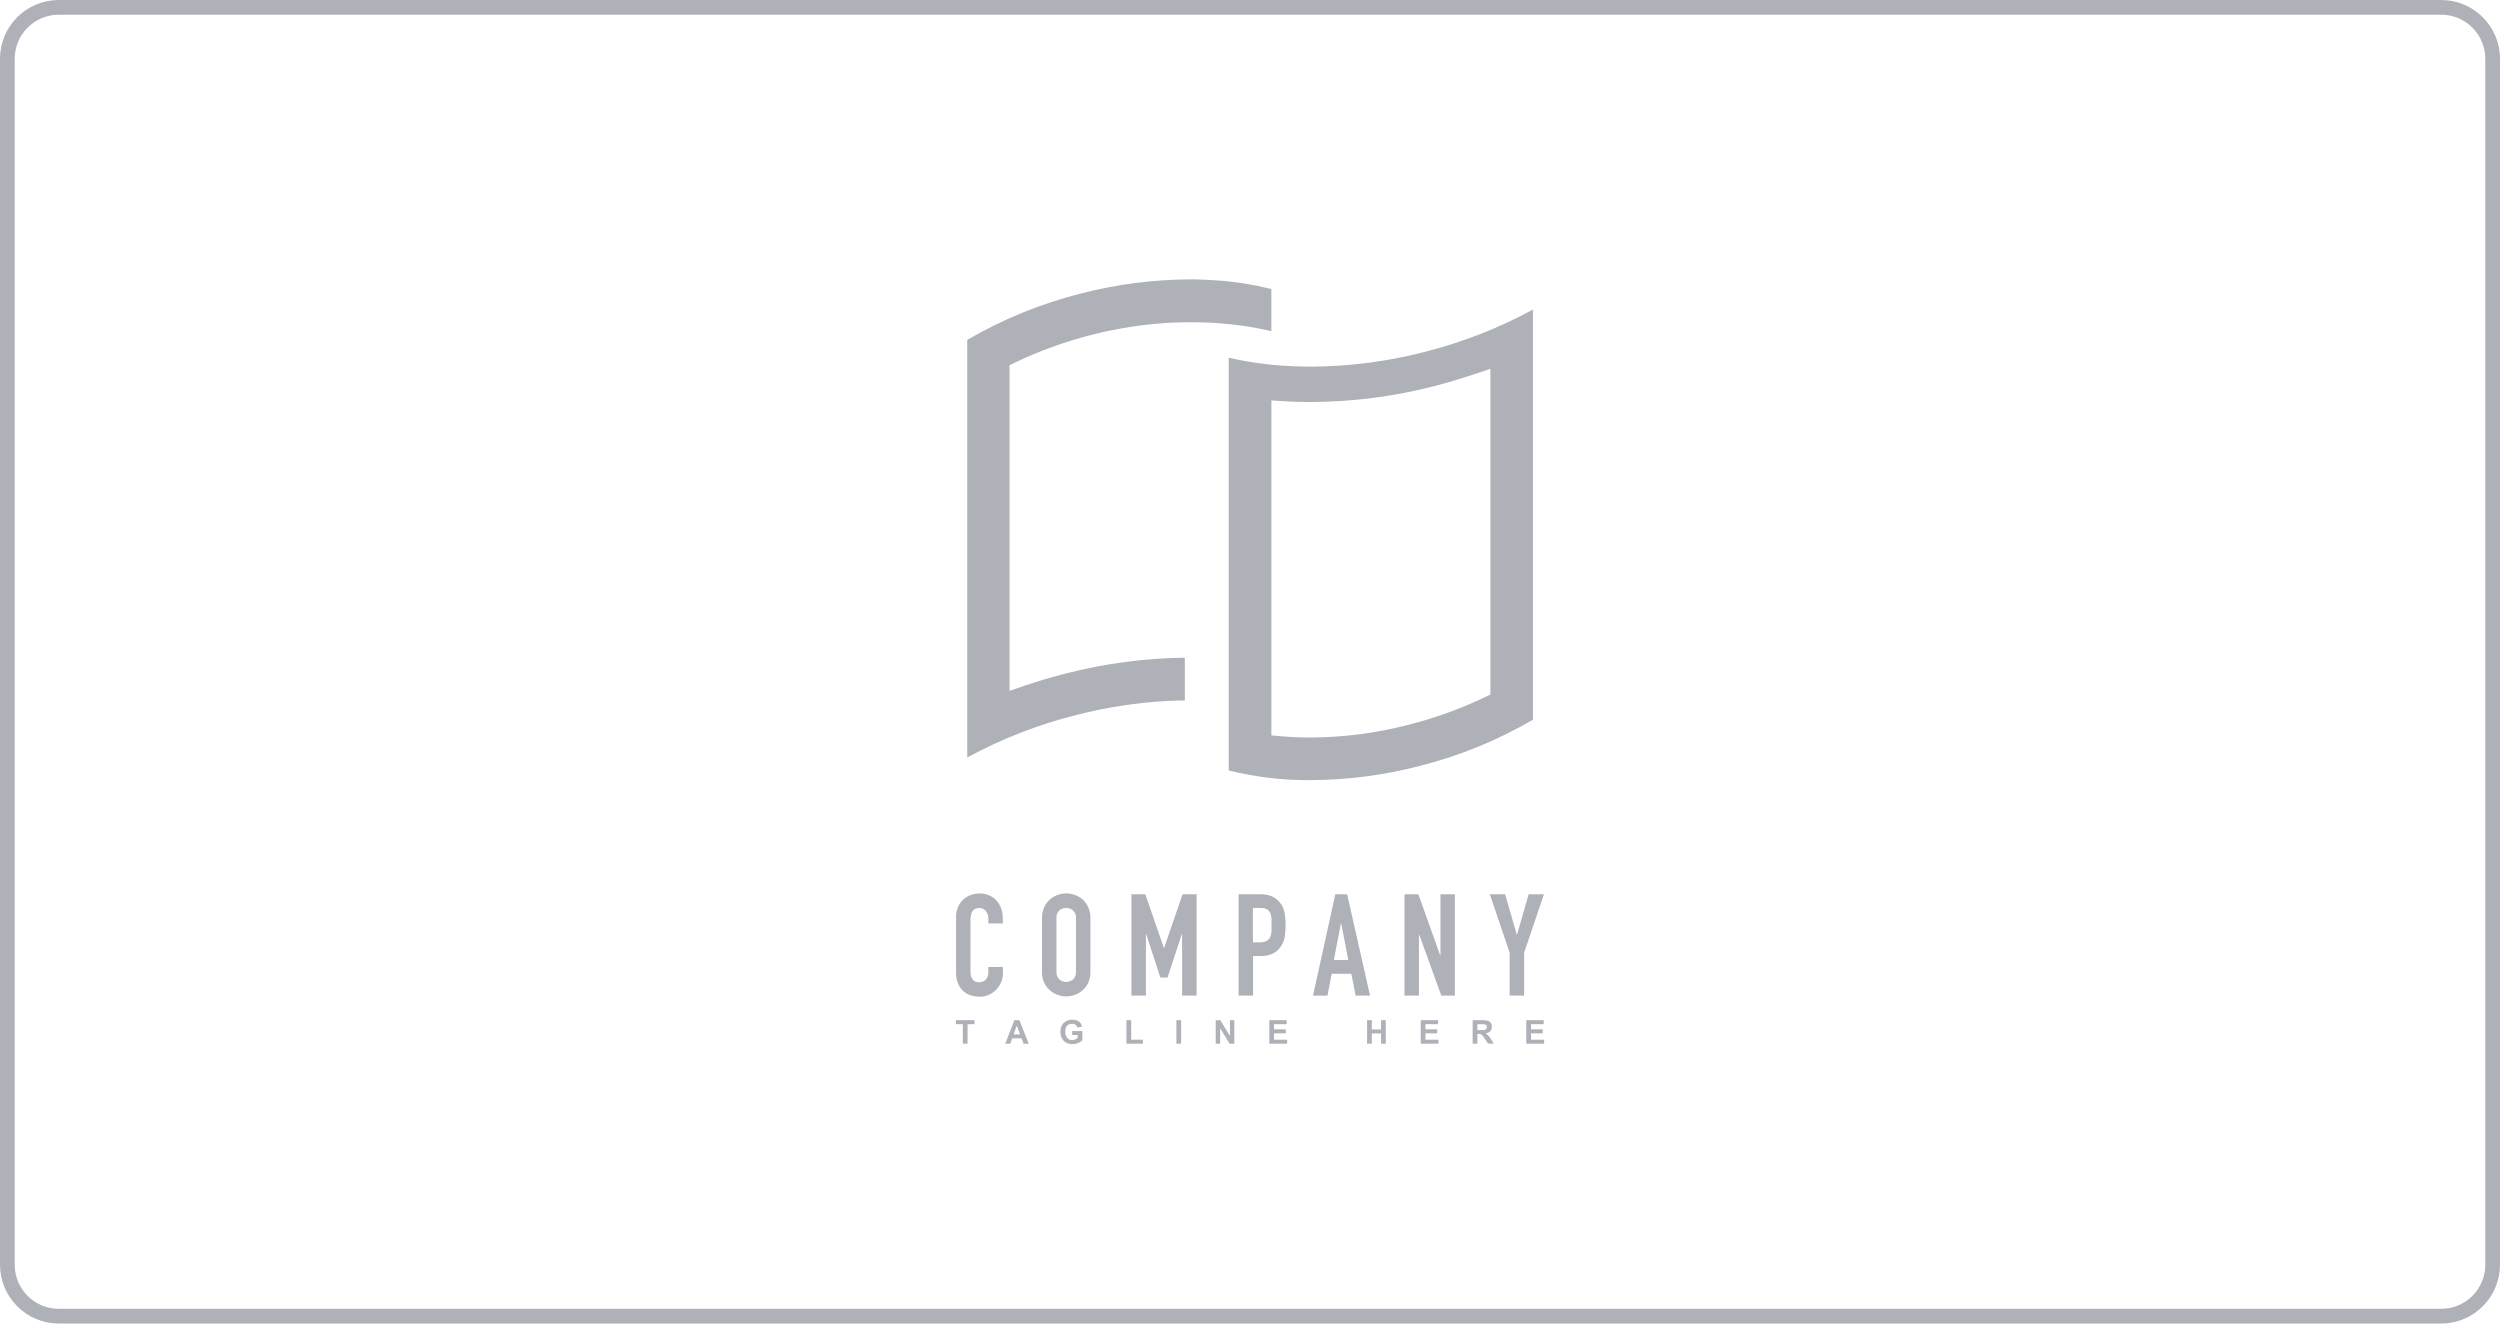
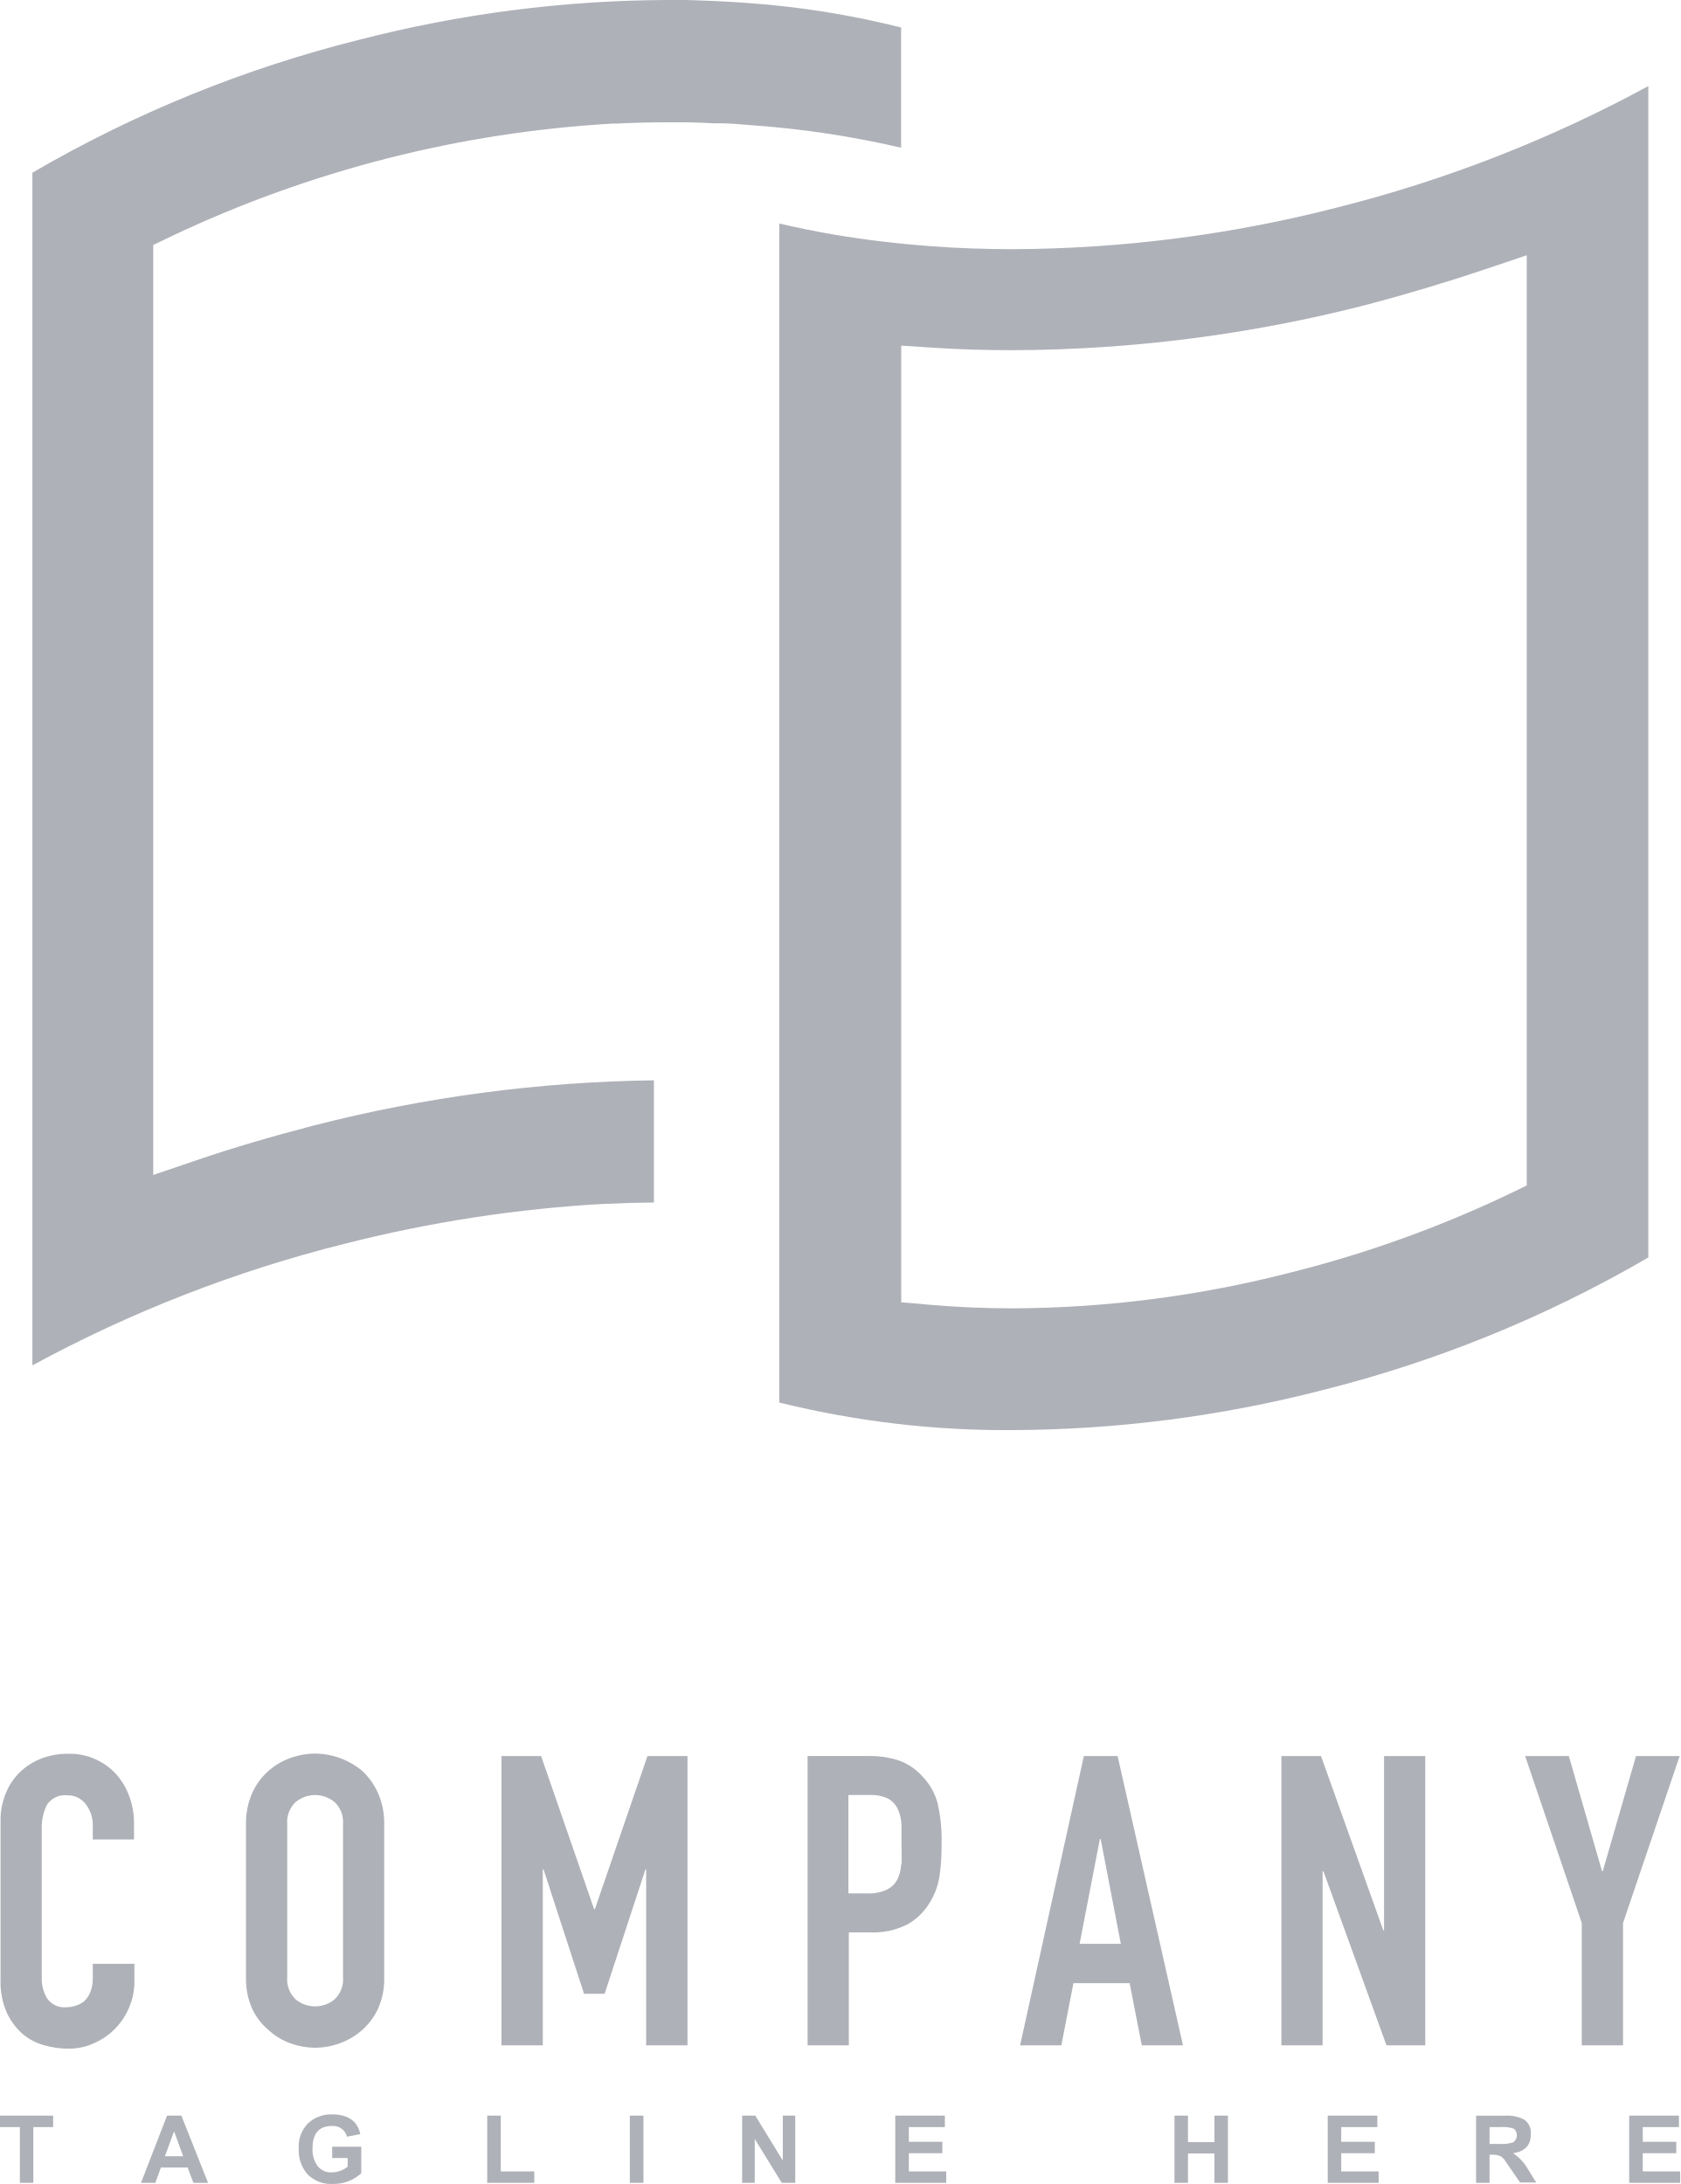
- <svg xmlns="http://www.w3.org/2000/svg" width="170" height="90" viewBox="0 0 170 90" fill="none">
-   <rect x="0.5" y="0.5" width="169" height="89" rx="3.5" stroke="#AFB1B8" />
-   <path d="M81.977 21.934H82.114C82.367 21.934 82.64 21.96 82.91 21.983C84.103 22.067 85.287 22.245 86.452 22.517V19.654C85.253 19.353 84.03 19.158 82.796 19.071C82.329 19.036 81.83 19.013 81.319 19H80.892C78.417 19.009 75.953 19.327 73.555 19.946C70.825 20.627 68.205 21.693 65.772 23.112V51.509C68.114 50.236 70.607 49.264 73.191 48.617C75.231 48.097 77.317 47.776 79.419 47.661H79.503C79.855 47.643 80.206 47.633 80.568 47.631V44.722C77.837 44.757 75.119 45.118 72.473 45.797C71.494 46.051 70.548 46.326 69.66 46.631L68.648 46.975V24.833L69.08 24.625C72.382 23.059 75.952 22.149 79.596 21.942C79.627 21.94 79.657 21.94 79.688 21.942C80.09 21.922 80.495 21.912 80.892 21.912H81.327H81.347C81.557 21.917 81.767 21.922 81.977 21.934Z" fill="#AFB1B8" />
-   <path d="M89.111 24.933C88.446 24.933 87.788 24.91 87.153 24.861C86.394 24.805 85.615 24.714 84.876 24.589C84.426 24.513 83.983 24.422 83.553 24.322V52.394C85.374 52.844 87.243 53.065 89.119 53.05C91.593 53.039 94.057 52.723 96.455 52.106C99.186 51.424 101.807 50.358 104.241 48.94V21.05C101.899 22.322 99.407 23.294 96.824 23.943C94.303 24.591 91.713 24.923 89.111 24.933ZM100.335 25.418L101.347 25.078V47.226L100.915 47.435C99.255 48.224 97.523 48.847 95.741 49.294C93.578 49.853 91.355 50.141 89.121 50.151C88.453 50.151 87.79 50.123 87.148 50.067L86.455 50.006V47.318V27.229L87.262 27.282C87.849 27.32 88.456 27.338 89.116 27.338C91.952 27.328 94.775 26.966 97.522 26.26C98.466 26.011 99.404 25.731 100.335 25.418Z" fill="#AFB1B8" />
-   <path d="M67.737 61.212C67.592 61.062 67.416 60.943 67.222 60.865C67.029 60.786 66.82 60.75 66.612 60.757C66.389 60.754 66.168 60.796 65.961 60.879C65.772 60.955 65.6 61.068 65.455 61.212C65.313 61.357 65.201 61.53 65.129 61.721C65.05 61.921 65.01 62.134 65.013 62.349V66.143C65.004 66.41 65.055 66.676 65.162 66.921C65.252 67.116 65.381 67.289 65.541 67.43C65.693 67.558 65.871 67.65 66.063 67.699C66.247 67.751 66.438 67.778 66.629 67.778C66.841 67.78 67.05 67.735 67.241 67.646C67.431 67.563 67.603 67.444 67.747 67.295C67.888 67.148 68.001 66.975 68.079 66.786C68.16 66.595 68.201 66.389 68.2 66.181V65.757H67.209V66.095C67.212 66.21 67.192 66.325 67.15 66.433C67.118 66.514 67.069 66.587 67.006 66.647C66.945 66.696 66.874 66.733 66.799 66.756C66.732 66.778 66.662 66.79 66.591 66.791C66.503 66.802 66.413 66.788 66.331 66.753C66.25 66.717 66.179 66.66 66.126 66.588C66.032 66.436 65.987 66.258 65.994 66.079V62.542C65.988 62.346 66.03 62.151 66.116 61.975C66.167 61.895 66.24 61.831 66.326 61.791C66.412 61.75 66.507 61.735 66.601 61.746C66.687 61.743 66.772 61.761 66.849 61.798C66.926 61.836 66.993 61.891 67.044 61.96C67.155 62.106 67.213 62.285 67.209 62.469V62.797H68.19V62.41C68.192 62.183 68.151 61.958 68.069 61.746C67.995 61.548 67.883 61.366 67.737 61.212Z" fill="#AFB1B8" />
-   <path d="M73.629 61.169C73.312 60.902 72.913 60.755 72.5 60.752C72.298 60.753 72.098 60.789 71.909 60.859C71.716 60.928 71.538 61.033 71.385 61.169C71.221 61.317 71.089 61.498 71 61.701C70.9 61.932 70.851 62.183 70.856 62.435V66.074C70.849 66.33 70.898 66.585 71 66.82C71.09 67.015 71.221 67.189 71.385 67.328C71.536 67.469 71.714 67.578 71.909 67.648C72.098 67.718 72.298 67.754 72.5 67.755C72.702 67.755 72.903 67.719 73.092 67.648C73.29 67.577 73.472 67.468 73.629 67.328C73.787 67.186 73.914 67.013 74.003 66.82C74.105 66.585 74.154 66.33 74.147 66.074V62.435C74.152 62.183 74.103 61.932 74.003 61.701C73.915 61.5 73.787 61.319 73.629 61.169ZM73.166 66.074C73.174 66.171 73.161 66.269 73.127 66.36C73.092 66.451 73.038 66.533 72.968 66.601C72.837 66.711 72.672 66.771 72.502 66.771C72.331 66.771 72.166 66.711 72.035 66.601C71.965 66.533 71.911 66.451 71.877 66.36C71.843 66.269 71.829 66.171 71.838 66.074V62.435C71.829 62.339 71.843 62.241 71.877 62.15C71.911 62.059 71.965 61.976 72.035 61.909C72.166 61.799 72.331 61.739 72.502 61.739C72.672 61.739 72.837 61.799 72.968 61.909C73.038 61.976 73.092 62.059 73.127 62.15C73.161 62.241 73.174 62.339 73.166 62.435V66.074Z" fill="#AFB1B8" />
-   <path d="M81.368 67.699V60.811H80.414L79.162 64.457H79.144L77.882 60.811H76.938V67.699H77.922V63.509H77.94L78.904 66.471H79.394L80.366 63.509H80.383V67.699H81.368Z" fill="#AFB1B8" />
-   <path d="M86.958 61.294C86.807 61.124 86.615 60.994 86.402 60.917C86.171 60.842 85.93 60.806 85.688 60.81H84.226V67.699H85.208V65.009H85.714C86.02 65.023 86.325 64.958 86.599 64.821C86.822 64.697 87.008 64.515 87.138 64.294C87.251 64.111 87.328 63.907 87.363 63.694C87.402 63.435 87.419 63.173 87.416 62.911C87.426 62.58 87.393 62.249 87.32 61.927C87.254 61.688 87.13 61.471 86.958 61.294ZM86.452 63.394C86.448 63.519 86.417 63.641 86.361 63.753C86.305 63.859 86.216 63.943 86.108 63.994C85.963 64.059 85.804 64.089 85.645 64.081H85.198V61.739H85.703C85.856 61.731 86.008 61.761 86.146 61.825C86.248 61.883 86.328 61.972 86.376 62.079C86.43 62.2 86.459 62.331 86.462 62.463C86.462 62.608 86.462 62.761 86.462 62.921C86.462 63.081 86.472 63.247 86.462 63.394H86.452Z" fill="#AFB1B8" />
-   <path d="M91.607 60.811H90.803L89.285 67.699H90.267L90.555 66.219H91.893L92.182 67.699H93.163L91.607 60.811ZM90.702 65.281L91.185 62.784H91.203L91.683 65.281H90.702Z" fill="#AFB1B8" />
-   <path d="M97.95 64.961H97.932L96.449 60.811H95.506V67.699H96.487V63.557H96.508L98.008 67.699H98.931V60.811H97.95V64.961Z" fill="#AFB1B8" />
-   <path d="M103.948 60.811L103.158 63.549H103.138L102.349 60.811H101.309L102.657 64.788V67.699H103.639V64.788L104.987 60.811H103.948Z" fill="#AFB1B8" />
-   <path d="M65 69.644H65.473V70.972H65.794V69.644H66.265V69.372H65V69.644Z" fill="#AFB1B8" />
-   <path d="M68.977 69.372L68.357 70.972H68.698L68.83 70.608H69.468L69.604 70.972H69.953L69.318 69.372H68.977ZM68.926 70.339L69.144 69.746L69.361 70.339H68.926Z" fill="#AFB1B8" />
-   <path d="M72.908 70.382H73.277V70.588C73.169 70.675 73.036 70.722 72.898 70.723C72.833 70.727 72.769 70.715 72.71 70.688C72.651 70.661 72.599 70.621 72.559 70.57C72.474 70.448 72.432 70.302 72.44 70.153C72.44 69.797 72.594 69.619 72.9 69.619C72.981 69.611 73.062 69.632 73.128 69.679C73.194 69.726 73.242 69.795 73.262 69.874L73.578 69.812C73.51 69.5 73.285 69.342 72.9 69.342C72.695 69.337 72.495 69.41 72.341 69.548C72.261 69.628 72.198 69.724 72.159 69.83C72.119 69.936 72.103 70.05 72.111 70.163C72.102 70.382 72.175 70.597 72.316 70.764C72.394 70.844 72.489 70.907 72.594 70.948C72.699 70.988 72.811 71.005 72.923 70.998C73.173 71.004 73.416 70.913 73.601 70.743V70.113H72.908V70.382Z" fill="#AFB1B8" />
-   <path d="M76.922 69.372H76.599V70.972H77.719V70.7H76.922V69.372Z" fill="#AFB1B8" />
-   <path d="M80.317 69.372H79.994V70.972H80.317V69.372Z" fill="#AFB1B8" />
-   <path d="M83.636 70.441L82.981 69.372H82.668V70.972H82.969V69.927L83.611 70.972H83.932V69.372H83.636V70.441Z" fill="#AFB1B8" />
-   <path d="M86.637 70.267H87.434V69.995H86.637V69.644H87.494V69.372H86.313V70.972H87.527V70.7H86.637V70.267Z" fill="#AFB1B8" />
-   <path d="M93.912 70.003H93.282V69.372H92.961V70.972H93.282V70.273H93.912V70.972H94.233V69.372H93.912V70.003Z" fill="#AFB1B8" />
-   <path d="M96.93 70.267H97.73V69.995H96.93V69.644H97.79V69.372H96.609V70.972H97.821V70.7H96.93V70.267Z" fill="#AFB1B8" />
-   <path d="M101.023 70.268C101.302 70.224 101.443 70.077 101.443 69.823C101.452 69.755 101.441 69.686 101.414 69.623C101.386 69.56 101.342 69.506 101.287 69.467C101.142 69.394 100.98 69.361 100.819 69.373H100.141V70.972H100.462V70.303H100.525C100.594 70.299 100.662 70.311 100.725 70.339C100.772 70.368 100.811 70.408 100.839 70.456L101.188 70.964H101.572L101.378 70.652C101.292 70.497 101.17 70.366 101.023 70.268ZM100.7 70.046H100.462V69.645H100.715C100.825 69.636 100.936 69.649 101.041 69.683C101.065 69.703 101.083 69.729 101.095 69.758C101.107 69.787 101.113 69.818 101.112 69.849C101.11 69.88 101.102 69.911 101.087 69.939C101.072 69.966 101.051 69.99 101.026 70.008C100.92 70.041 100.81 70.053 100.7 70.046Z" fill="#AFB1B8" />
-   <path d="M104.109 70.267H104.906V69.995H104.109V69.644H104.97V69.372H103.786V70.972H105V70.7H104.109V70.267Z" fill="#AFB1B8" />
+ <svg xmlns="http://www.w3.org/2000/svg" width="40" height="52" viewBox="0 0 40 52" fill="none">
+   <path d="M16.977 2.935H17.113C17.366 2.935 17.64 2.96 17.91 2.983C19.103 3.067 20.287 3.246 21.452 3.517V0.654C20.253 0.353 19.03 0.158 17.797 0.071C17.328 0.036 16.83 0.013 16.319 0H15.892C13.417 0.009 10.953 0.327 8.555 0.946C5.825 1.627 3.205 2.693 0.771 4.112V32.509C3.114 31.236 5.607 30.264 8.191 29.617C10.232 29.097 12.317 28.776 14.419 28.661H14.503C14.854 28.643 15.206 28.633 15.568 28.631V25.722C12.837 25.757 10.119 26.118 7.473 26.797C6.494 27.052 5.548 27.326 4.66 27.631L3.648 27.975V5.833L4.08 5.625C7.382 4.06 10.952 3.149 14.596 2.942C14.627 2.94 14.657 2.94 14.688 2.942C15.09 2.922 15.495 2.912 15.892 2.912H16.327H16.347C16.557 2.917 16.767 2.922 16.977 2.935Z" fill="#AFB1B8" />
+   <path d="M24.111 5.933C23.446 5.933 22.788 5.91 22.153 5.861C21.394 5.805 20.615 5.714 19.876 5.589C19.426 5.513 18.983 5.421 18.553 5.322V33.394C20.374 33.844 22.244 34.065 24.119 34.05C26.593 34.039 29.057 33.723 31.455 33.106C34.186 32.424 36.807 31.358 39.241 29.94V2.05C36.899 3.322 34.407 4.294 31.824 4.943C29.303 5.591 26.713 5.923 24.111 5.933ZM35.335 6.418L36.347 6.078V28.226L35.915 28.435C34.255 29.224 32.523 29.847 30.741 30.294C28.578 30.853 26.355 31.141 24.121 31.151C23.453 31.151 22.791 31.123 22.148 31.067L21.455 31.006V28.318V8.229L22.262 8.282C22.849 8.32 23.456 8.338 24.116 8.338C26.952 8.328 29.775 7.966 32.522 7.26C33.466 7.011 34.404 6.731 35.335 6.418Z" fill="#AFB1B8" />
+   <path d="M2.737 42.212C2.592 42.062 2.416 41.943 2.222 41.865C2.029 41.786 1.82 41.75 1.612 41.757C1.389 41.754 1.168 41.796 0.961 41.879C0.772 41.955 0.6 42.068 0.455 42.212C0.313 42.357 0.201 42.53 0.129 42.721C0.05 42.921 0.01 43.134 0.013 43.349V47.143C0.004 47.41 0.055 47.676 0.162 47.921C0.252 48.116 0.381 48.289 0.541 48.43C0.693 48.557 0.871 48.65 1.063 48.699C1.247 48.751 1.438 48.778 1.629 48.778C1.841 48.78 2.05 48.735 2.241 48.646C2.431 48.563 2.603 48.444 2.747 48.295C2.888 48.148 3.001 47.975 3.079 47.786C3.16 47.595 3.201 47.389 3.2 47.181V46.757H2.209V47.095C2.211 47.21 2.192 47.325 2.15 47.433C2.118 47.514 2.069 47.587 2.006 47.647C1.945 47.696 1.874 47.733 1.799 47.756C1.732 47.778 1.662 47.79 1.591 47.791C1.503 47.802 1.413 47.788 1.331 47.753C1.25 47.717 1.179 47.66 1.126 47.588C1.032 47.436 0.987 47.258 0.994 47.08V43.542C0.988 43.346 1.03 43.151 1.116 42.975C1.167 42.895 1.24 42.831 1.326 42.791C1.412 42.75 1.507 42.735 1.601 42.746C1.687 42.743 1.772 42.761 1.849 42.798C1.926 42.836 1.993 42.891 2.044 42.96C2.155 43.106 2.213 43.285 2.209 43.469V43.797H3.19V43.41C3.192 43.183 3.151 42.958 3.069 42.746C2.995 42.548 2.883 42.366 2.737 42.212Z" fill="#AFB1B8" />
+   <path d="M8.629 42.169C8.312 41.902 7.913 41.755 7.5 41.752C7.298 41.753 7.098 41.789 6.908 41.859C6.716 41.928 6.538 42.033 6.385 42.169C6.221 42.317 6.089 42.498 6 42.701C5.9 42.932 5.851 43.183 5.856 43.435V47.074C5.849 47.33 5.898 47.585 6 47.819C6.09 48.015 6.221 48.189 6.385 48.328C6.536 48.469 6.714 48.578 6.908 48.648C7.098 48.718 7.298 48.754 7.5 48.755C7.702 48.755 7.903 48.719 8.092 48.648C8.29 48.577 8.472 48.468 8.629 48.328C8.787 48.186 8.914 48.013 9.003 47.819C9.105 47.585 9.154 47.33 9.147 47.074V43.435C9.152 43.183 9.103 42.932 9.003 42.701C8.915 42.5 8.788 42.319 8.629 42.169ZM8.166 47.074C8.174 47.171 8.161 47.269 8.127 47.36C8.092 47.451 8.038 47.533 7.968 47.601C7.837 47.711 7.672 47.771 7.502 47.771C7.331 47.771 7.166 47.711 7.035 47.601C6.965 47.533 6.911 47.451 6.877 47.36C6.843 47.269 6.829 47.171 6.838 47.074V43.435C6.829 43.339 6.843 43.241 6.877 43.15C6.911 43.059 6.965 42.976 7.035 42.909C7.166 42.799 7.331 42.739 7.502 42.739C7.672 42.739 7.837 42.799 7.968 42.909C8.038 42.976 8.092 43.059 8.127 43.15C8.161 43.241 8.174 43.339 8.166 43.435V47.074Z" fill="#AFB1B8" />
+   <path d="M16.367 48.699V41.811H15.414L14.162 45.457H14.144L12.882 41.811H11.938V48.699H12.922V44.509H12.94L13.904 47.471H14.394L15.366 44.509H15.383V48.699H16.367Z" fill="#AFB1B8" />
+   <path d="M21.958 42.294C21.807 42.124 21.615 41.994 21.402 41.917C21.171 41.842 20.93 41.806 20.688 41.81H19.226V48.699H20.208V46.009H20.714C21.02 46.023 21.325 45.958 21.599 45.821C21.822 45.697 22.008 45.515 22.138 45.294C22.251 45.111 22.328 44.907 22.363 44.694C22.402 44.435 22.419 44.173 22.416 43.911C22.426 43.58 22.393 43.249 22.32 42.927C22.255 42.688 22.13 42.471 21.958 42.294ZM21.452 44.394C21.448 44.519 21.417 44.641 21.361 44.753C21.305 44.859 21.216 44.943 21.108 44.994C20.963 45.059 20.804 45.089 20.645 45.081H20.198V42.739H20.703C20.856 42.731 21.008 42.761 21.146 42.825C21.248 42.883 21.328 42.972 21.376 43.079C21.43 43.2 21.459 43.331 21.462 43.463C21.462 43.608 21.462 43.761 21.462 43.921C21.462 44.081 21.473 44.247 21.462 44.394H21.452Z" fill="#AFB1B8" />
+   <path d="M26.607 41.811H25.803L24.285 48.699H25.267L25.555 47.219H26.893L27.182 48.699H28.163L26.607 41.811ZM25.702 46.281L26.185 43.784H26.203L26.683 46.281H25.702Z" fill="#AFB1B8" />
+   <path d="M32.95 45.961H32.932L31.449 41.811H30.506V48.699H31.487V44.557H31.508L33.008 48.699H33.931V41.811H32.95V45.961Z" fill="#AFB1B8" />
+   <path d="M38.948 41.811L38.158 44.549H38.138L37.349 41.811H36.309L37.657 45.788V48.699H38.639V45.788L39.987 41.811H38.948Z" fill="#AFB1B8" />
+   <path d="M0 50.645H0.473V51.972H0.794V50.645H1.265V50.372H0V50.645Z" fill="#AFB1B8" />
+   <path d="M3.977 50.372L3.357 51.972H3.698L3.83 51.608H4.467L4.604 51.972H4.953L4.318 50.372H3.977ZM3.926 51.339L4.144 50.746L4.361 51.339H3.926Z" fill="#AFB1B8" />
+   <path d="M7.908 51.382H8.277V51.588C8.169 51.675 8.036 51.722 7.898 51.723C7.833 51.727 7.769 51.715 7.71 51.688C7.651 51.661 7.599 51.621 7.559 51.57C7.474 51.449 7.432 51.302 7.44 51.153C7.44 50.797 7.594 50.619 7.9 50.619C7.981 50.611 8.062 50.633 8.128 50.679C8.194 50.726 8.242 50.795 8.262 50.873L8.578 50.812C8.51 50.5 8.285 50.342 7.9 50.342C7.695 50.337 7.495 50.41 7.341 50.548C7.261 50.628 7.198 50.724 7.159 50.83C7.119 50.937 7.103 51.05 7.111 51.163C7.102 51.382 7.175 51.597 7.316 51.764C7.394 51.844 7.489 51.907 7.594 51.947C7.699 51.988 7.811 52.005 7.923 51.998C8.173 52.005 8.417 51.913 8.601 51.743V51.113H7.908V51.382Z" fill="#AFB1B8" />
+   <path d="M11.922 50.372H11.599V51.972H12.719V51.7H11.922V50.372Z" fill="#AFB1B8" />
+   <path d="M15.318 50.372H14.994V51.972H15.318V50.372Z" fill="#AFB1B8" />
+   <path d="M18.636 51.441L17.981 50.372H17.668V51.972H17.968V50.927L18.611 51.972H18.932V50.372H18.636V51.441Z" fill="#AFB1B8" />
+   <path d="M21.637 51.267H22.434V50.995H21.637V50.645H22.494V50.372H21.313V51.972H22.527V51.7H21.637V51.267Z" fill="#AFB1B8" />
+   <path d="M28.912 51.003H28.282V50.372H27.961V51.972H28.282V51.273H28.912V51.972H29.233V50.372H28.912V51.003Z" fill="#AFB1B8" />
+   <path d="M31.93 51.267H32.73V50.995H31.93V50.645H32.79V50.372H31.609V51.972H32.821V51.7H31.93V51.267Z" fill="#AFB1B8" />
+   <path d="M36.023 51.268C36.302 51.224 36.443 51.077 36.443 50.823C36.452 50.755 36.441 50.686 36.414 50.623C36.386 50.56 36.342 50.506 36.287 50.467C36.142 50.394 35.98 50.361 35.819 50.373H35.141V51.972H35.462V51.303H35.525C35.594 51.299 35.662 51.311 35.725 51.339C35.772 51.368 35.811 51.408 35.839 51.456L36.188 51.964H36.572L36.378 51.652C36.292 51.497 36.17 51.366 36.023 51.268ZM35.7 51.046H35.462V50.645H35.715C35.825 50.636 35.936 50.649 36.041 50.683C36.065 50.703 36.083 50.729 36.095 50.758C36.107 50.787 36.113 50.818 36.111 50.849C36.11 50.88 36.102 50.911 36.087 50.938C36.072 50.966 36.051 50.99 36.026 51.008C35.92 51.041 35.81 51.053 35.7 51.046Z" fill="#AFB1B8" />
+   <path d="M39.109 51.267H39.906V50.995H39.109V50.645H39.97V50.372H38.786V51.972H40V51.7H39.109V51.267Z" fill="#AFB1B8" />
</svg>
